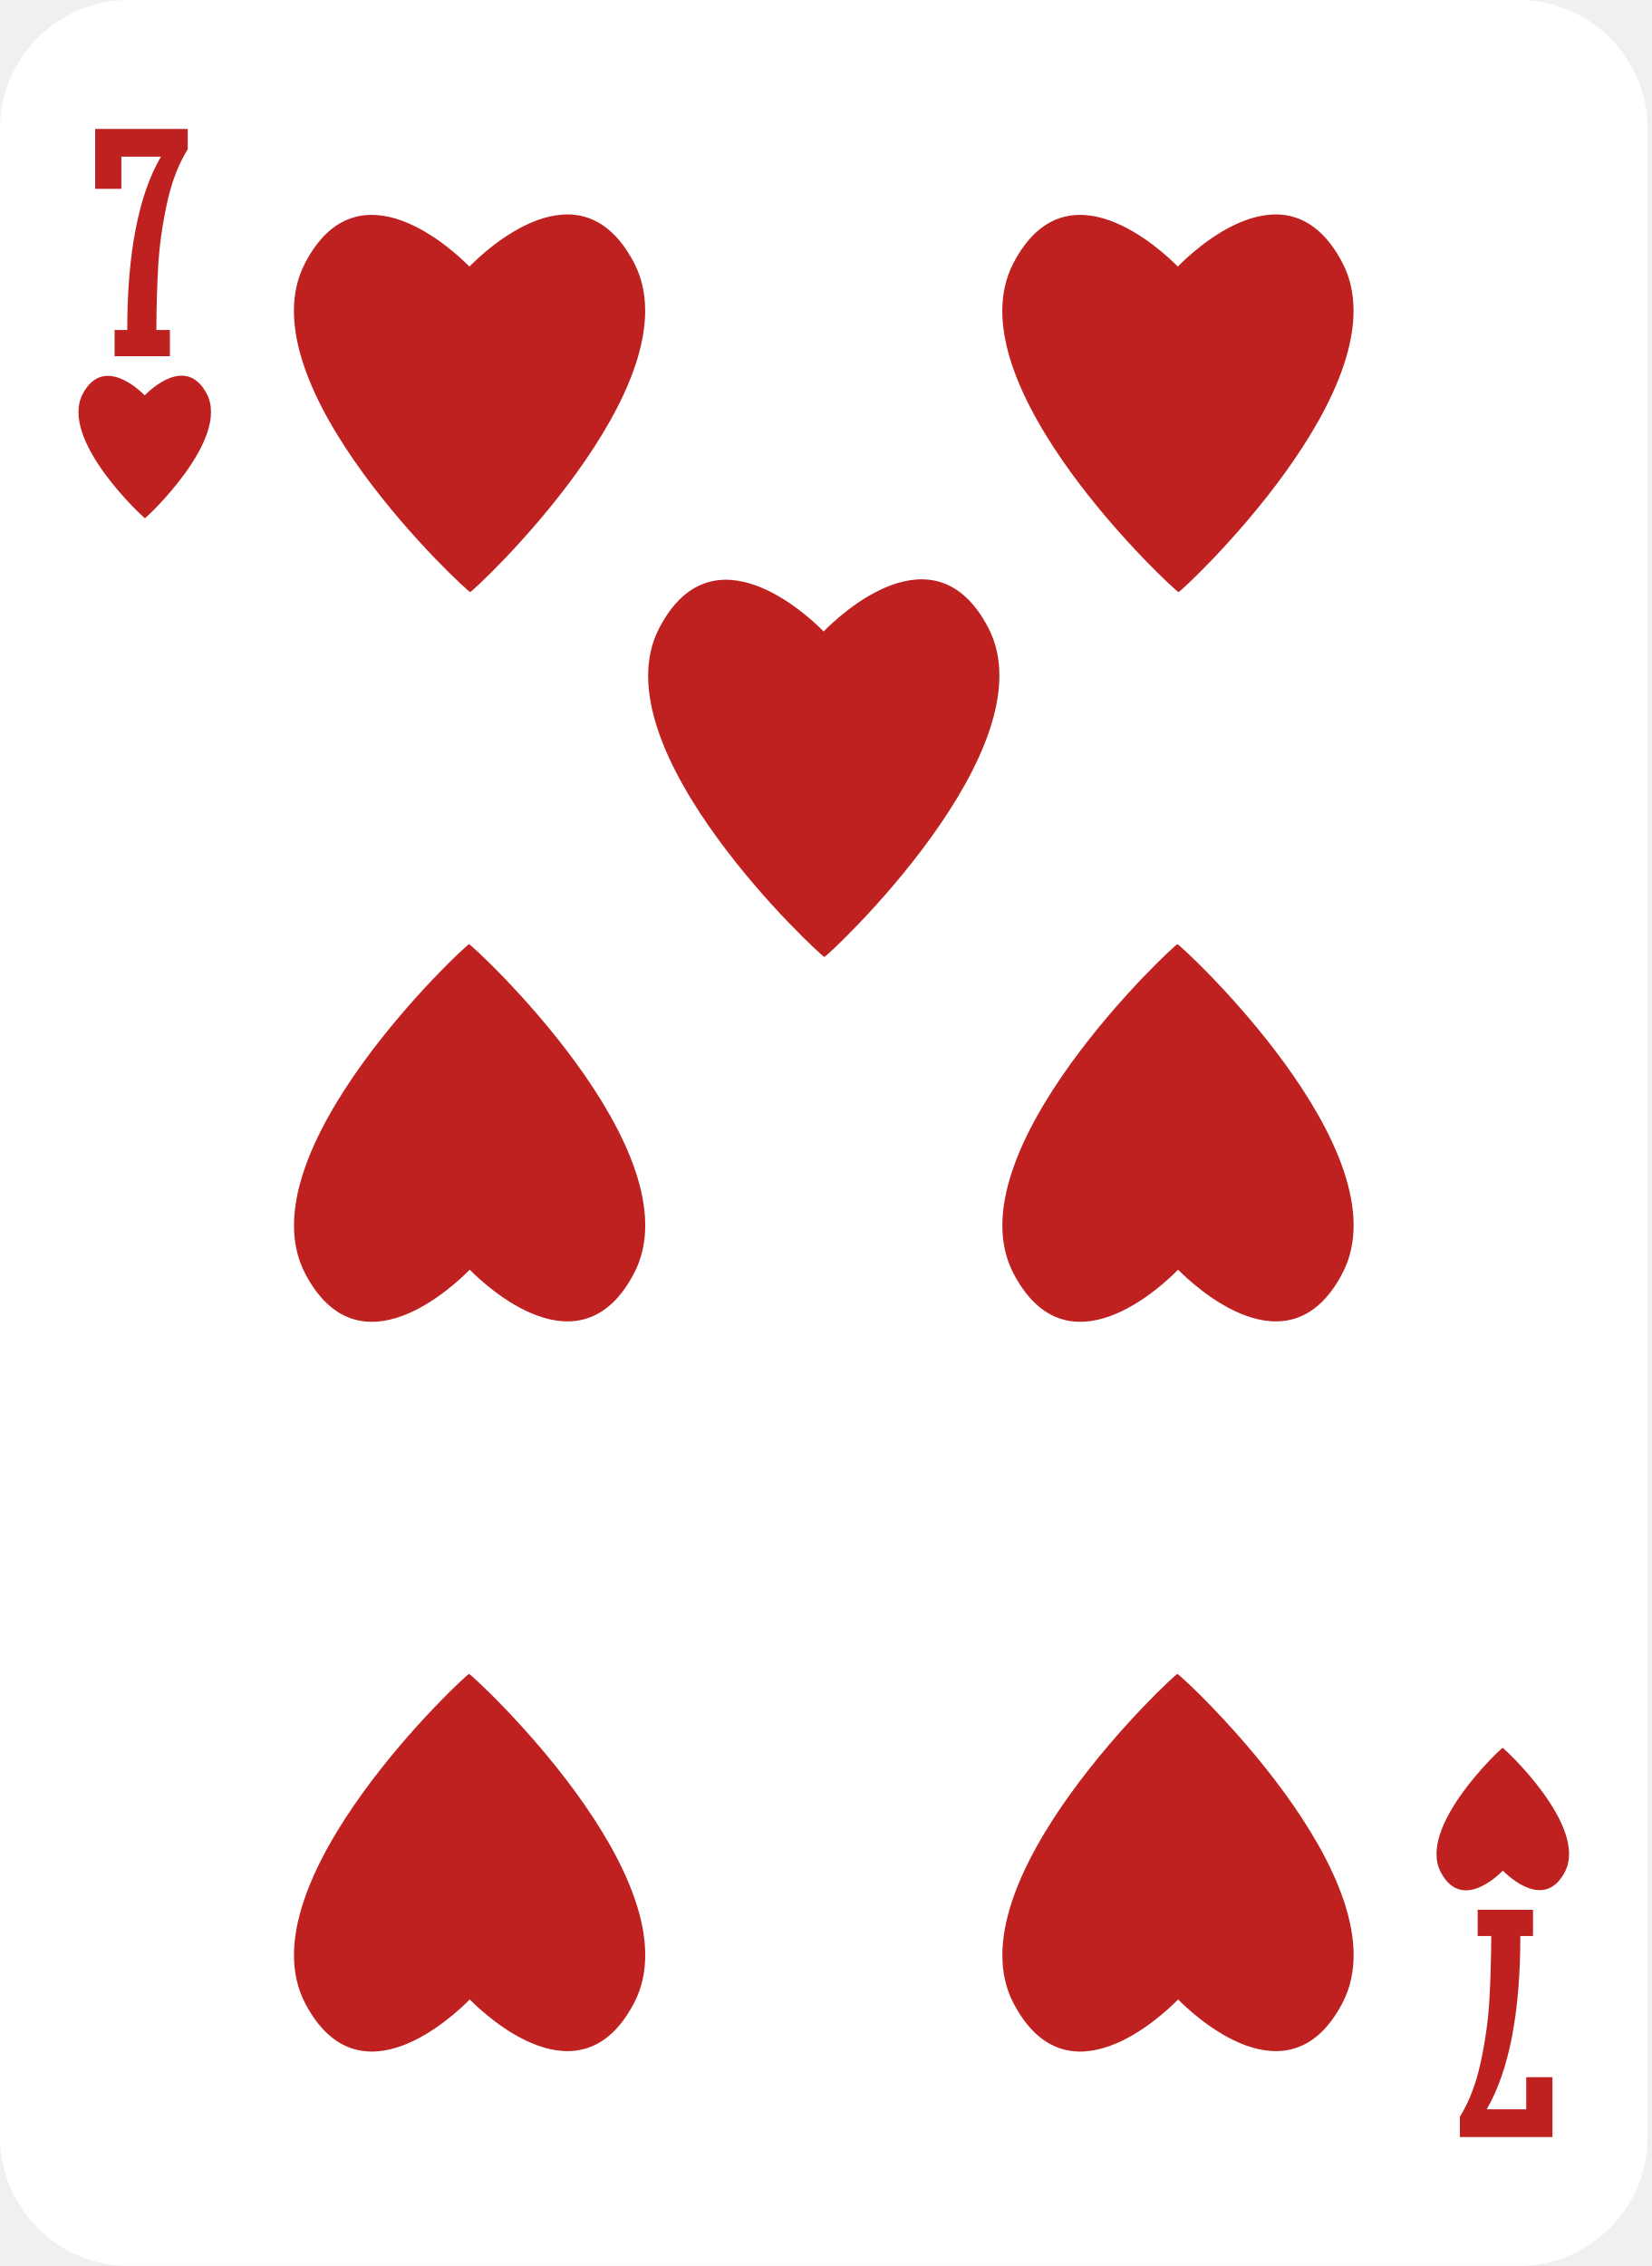
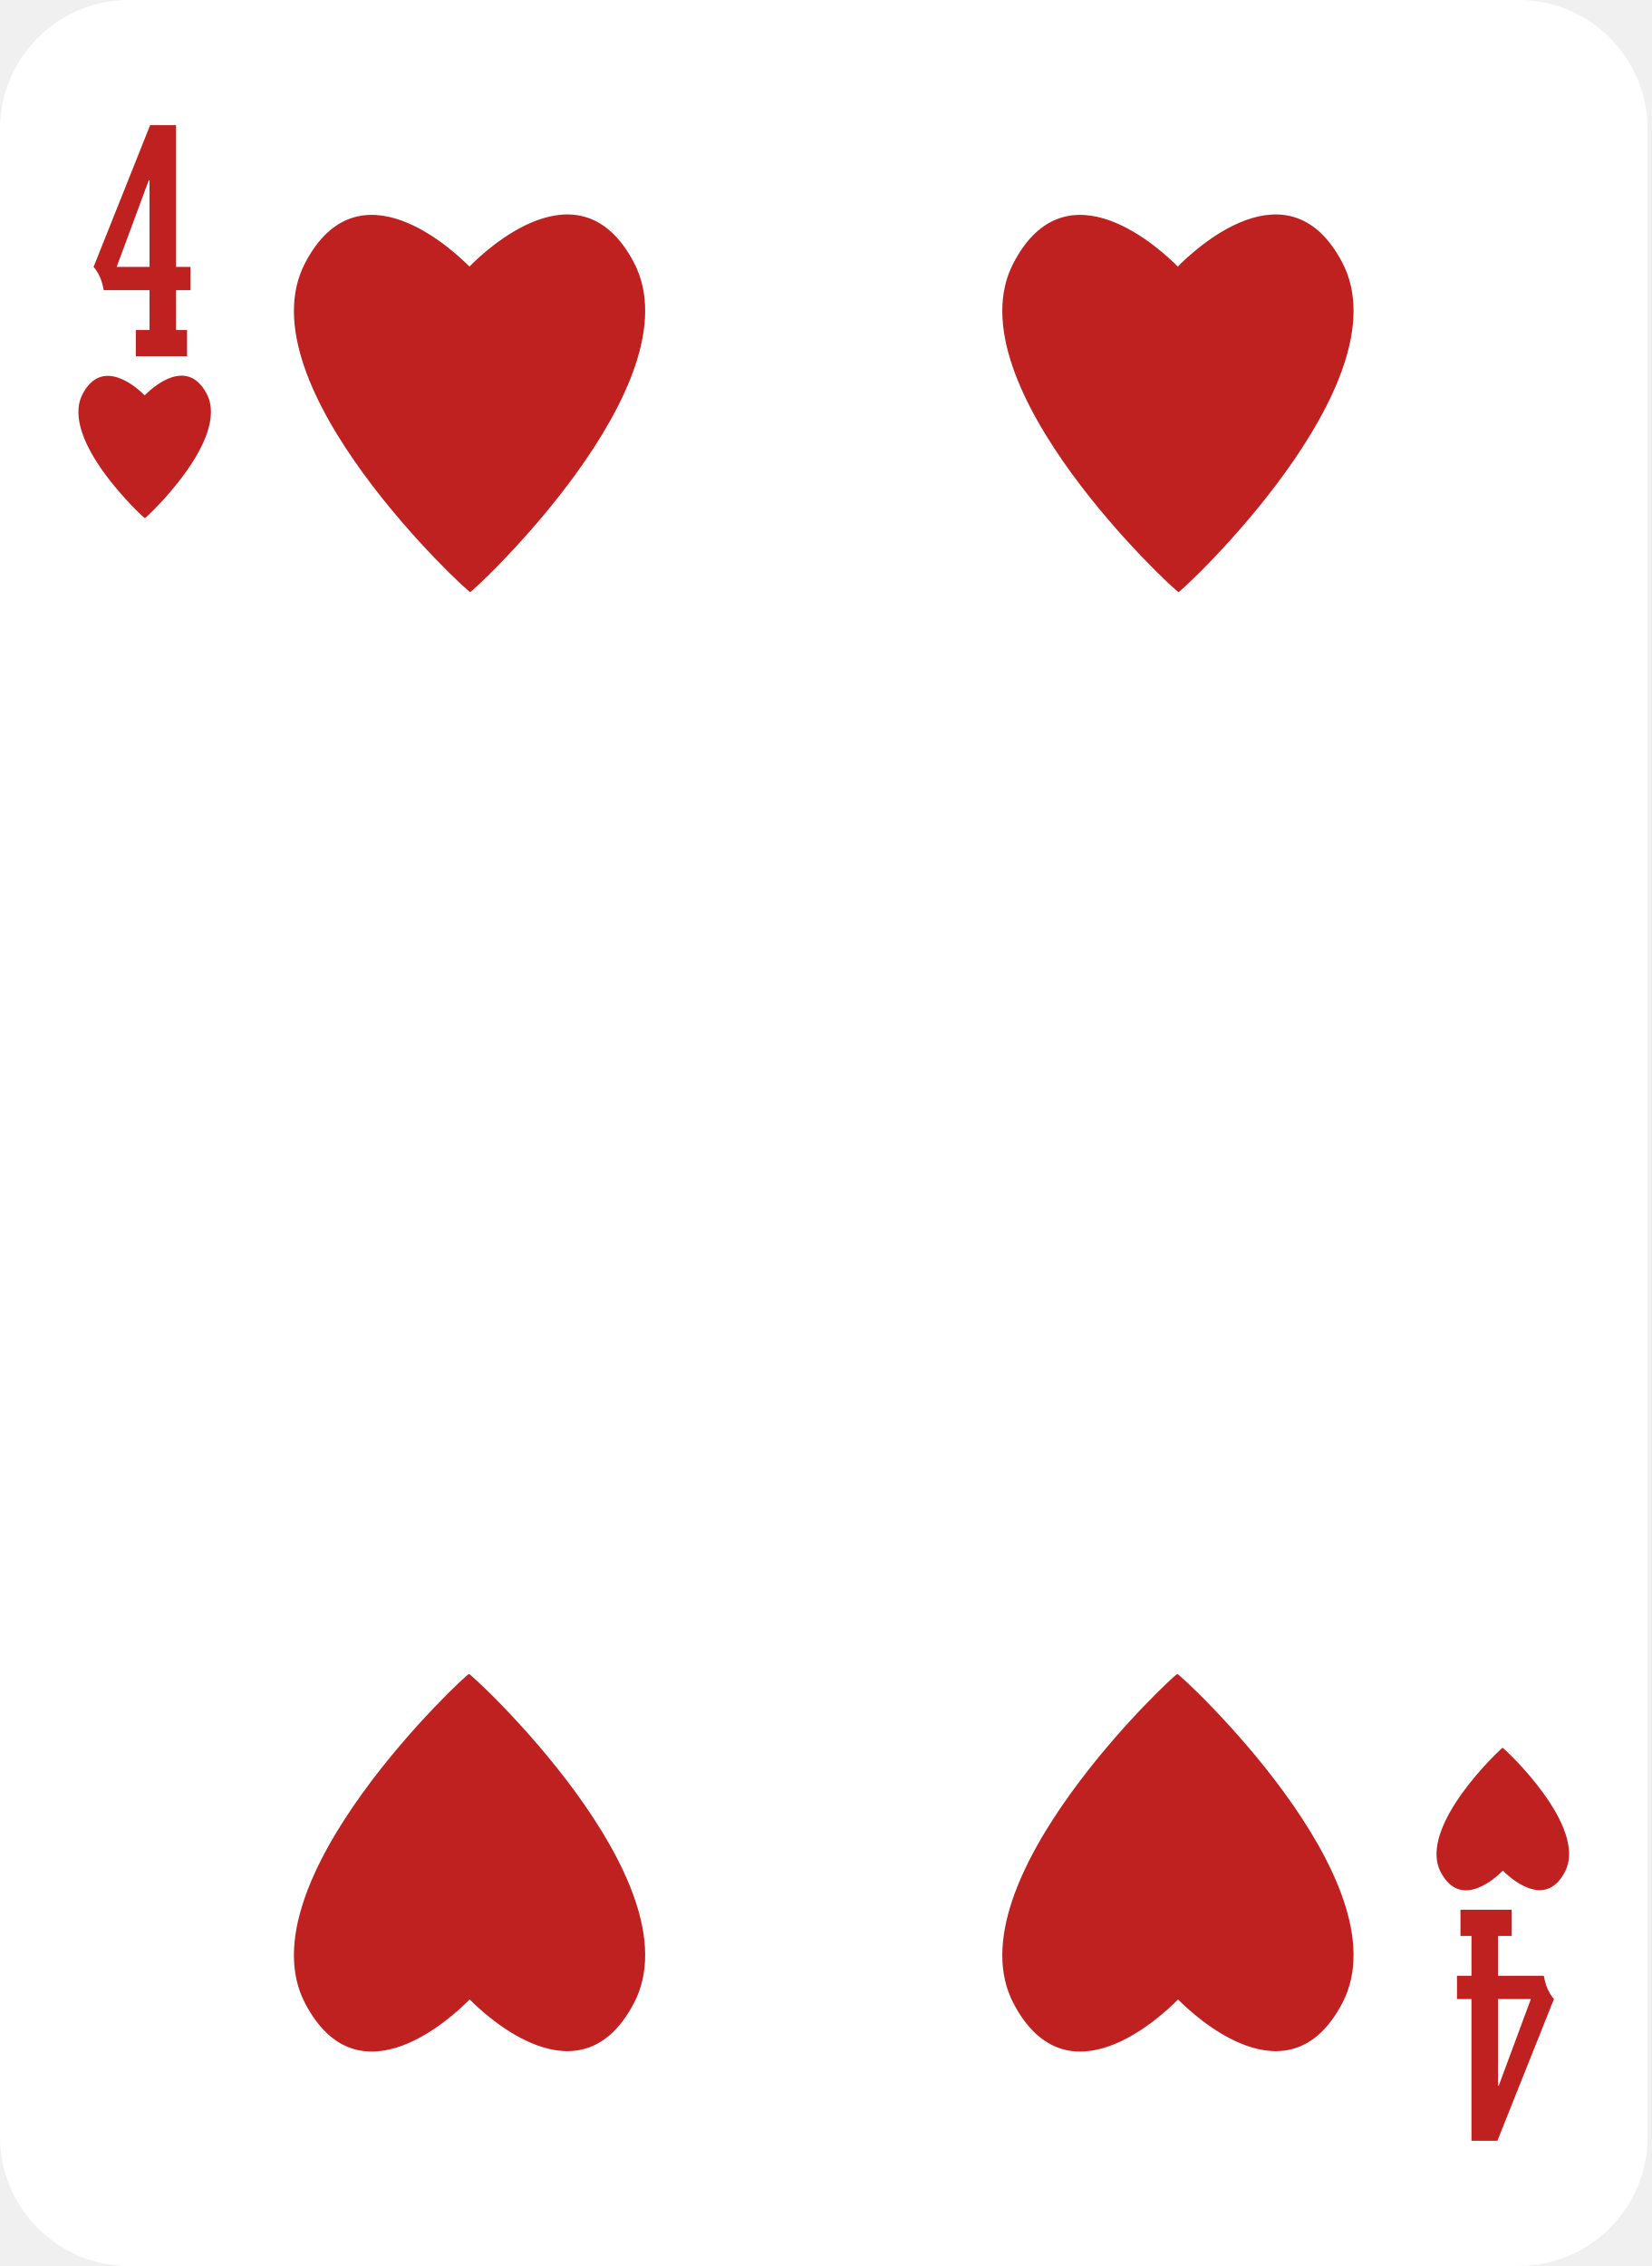
<svg xmlns="http://www.w3.org/2000/svg" width="100%" height="100%" viewBox="0 0 250 343" version="1.1" xml:space="preserve" style="fill-rule:evenodd;clip-rule:evenodd;stroke-linejoin:round;stroke-miterlimit:1.414;">
-   <g transform="matrix(1,0,0,1,-8297.75,-7666.2)">
-     <g transform="matrix(1,0,0,1,8547.2,7685.69)">
-       <path d="M0,304.013C0,314.731 -8.771,323.502 -19.489,323.502L-229.961,323.502C-240.682,323.502 -249.45,314.731 -249.45,304.013L-249.45,-0.002C-249.45,-10.719 -240.682,-19.489 -229.961,-19.489L-19.489,-19.489C-8.771,-19.489 0,-10.719 0,-0.002L0,304.013Z" style="fill:white;fill-rule:nonzero;" />
+   <g transform="matrix(1,0,0,1,-8297.75,-7254.61)">
+     <g transform="matrix(1,0,0,1,8547.2,7274.1)">
+       <path d="M0,304.013C0,314.732 -8.771,323.502 -19.49,323.502L-229.961,323.502C-240.682,323.502 -249.449,314.732 -249.449,304.013L-249.449,-0.002C-249.449,-10.719 -240.682,-19.489 -229.961,-19.489L-19.49,-19.489C-8.771,-19.489 0,-10.719 0,-0.002L0,304.013Z" style="fill:white;fill-rule:nonzero;" />
    </g>
-     <g transform="matrix(1,0,0,1,8315.1,7685.72)">
-       <path d="M0,34.4L0,30.428L1.917,30.428C1.917,18.802 3.614,10.059 7.008,4.2L1.027,4.2L1.027,9.062L-2.945,9.062L-2.945,0L11.071,0L11.071,3.082C9.67,5.319 8.62,8.062 7.921,11.31C7.221,14.56 6.783,17.676 6.609,20.659C6.433,23.641 6.338,26.898 6.323,30.428L8.377,30.428L8.377,34.4L0,34.4Z" style="fill:rgb(191,33,33);fill-rule:nonzero;" />
+     <g transform="matrix(1,0,0,1,8320.39,7287.07)">
+       <path d="M0,7.944L0,-5.182L-0.115,-5.175L-4.979,7.944L0,7.944ZM-2.078,21.458L-2.078,17.486L0,17.486L0,11.46L-6.939,11.46C-7.184,9.999 -7.693,8.827 -8.471,7.944L0.092,-13.514L4.018,-13.514L4.018,7.944L6.209,7.944L6.209,11.46L4.018,11.46L4.018,17.486L5.682,17.486L5.682,21.458L-2.078,21.458Z" style="fill:rgb(191,33,33);fill-rule:nonzero;" />
    </g>
-     <g transform="matrix(1,0,0,1,8329.05,7738.87)">
-       <path d="M0,-13.069C-3.078,-18.904 -8.508,-13.726 -9.392,-12.825C-10.275,-13.723 -15.727,-18.872 -18.783,-13.022C-22.402,-6.089 -9.438,5.831 -9.356,5.766C-9.275,5.835 3.646,-6.155 0,-13.069" style="fill:rgb(191,33,33);fill-rule:nonzero;" />
+     <g transform="matrix(1,0,0,1,8329.04,7327.28)">
+       <path d="M0,-13.071C-3.078,-18.905 -8.508,-13.727 -9.391,-12.826C-10.275,-13.724 -15.727,-18.873 -18.783,-13.024C-22.402,-6.09 -9.438,5.83 -9.355,5.764C-9.275,5.834 3.646,-6.157 0,-13.071" style="fill:rgb(191,33,33);fill-rule:nonzero;" />
    </g>
-     <g transform="matrix(1,0,0,1,8529.85,7989.68)">
-       <path d="M0,-34.4L0,-30.428L-1.918,-30.428C-1.918,-18.801 -3.615,-10.059 -7.008,-4.2L-1.027,-4.2L-1.027,-9.062L2.944,-9.062L2.944,0L-11.071,0L-11.071,-3.082C-9.671,-5.318 -8.621,-8.061 -7.922,-11.31C-7.222,-14.56 -6.784,-17.675 -6.609,-20.658C-6.434,-23.641 -6.338,-26.898 -6.323,-30.428L-8.378,-30.428L-8.378,-34.4L0,-34.4Z" style="fill:rgb(191,33,33);fill-rule:nonzero;" />
+     <g transform="matrix(1,0,0,1,8524.55,7565.14)">
+       <path d="M0,-7.944L0,5.182L0.115,5.175L4.979,-7.944L0,-7.944ZM2.078,-21.458L2.078,-17.485L0,-17.485L0,-11.459L6.939,-11.459C7.184,-9.998 7.693,-8.827 8.469,-7.944L-0.092,13.514L-4.018,13.514L-4.018,-7.944L-6.209,-7.944L-6.209,-11.459L-4.018,-11.459L-4.018,-17.485L-5.684,-17.485L-5.684,-21.458L2.078,-21.458Z" style="fill:rgb(191,33,33);fill-rule:nonzero;" />
    </g>
-     <g transform="matrix(1,0,0,1,8515.89,7936.53)">
-       <path d="M0,13.071C3.078,18.905 8.511,13.727 9.395,12.827C10.278,13.724 15.729,18.873 18.783,13.022C22.403,6.089 9.438,-5.831 9.356,-5.764C9.278,-5.834 -3.646,6.157 0,13.071" style="fill:rgb(191,33,33);fill-rule:nonzero;" />
+     <g transform="matrix(1,0,0,1,8515.89,7524.94)">
+       <path d="M0,13.069C3.078,18.904 8.51,13.726 9.395,12.825C10.277,13.723 15.729,18.872 18.783,13.021C22.402,6.087 9.438,-5.833 9.355,-5.766C9.277,-5.835 -3.646,6.155 0,13.069" style="fill:rgb(191,33,33);fill-rule:nonzero;" />
    </g>
-     <g transform="matrix(1,0,0,1,8393.71,7740.54)">
-       <path d="M0,-34.629C-8.158,-50.094 -22.548,-36.376 -24.89,-33.989C-27.229,-36.369 -41.68,-50.019 -49.773,-34.519C-59.358,-16.146 -24.992,15.455 -24.779,15.278C-24.57,15.465 9.671,-16.303 0,-34.629" style="fill:rgb(191,33,33);fill-rule:nonzero;" />
+     <g transform="matrix(1,0,0,1,8393.71,7328.95)">
+       <path d="M0,-34.628C-8.158,-50.093 -22.547,-36.375 -24.889,-33.989C-27.229,-36.368 -41.68,-50.018 -49.773,-34.519C-59.357,-16.146 -24.992,15.456 -24.779,15.278C-24.57,15.465 9.672,-16.302 0,-34.628" style="fill:rgb(191,33,33);fill-rule:nonzero;" />
    </g>
-     <g transform="matrix(1,0,0,1,8343.98,7824.4)">
-       <path d="M0,34.631C8.159,50.094 22.548,36.376 24.89,33.99C27.229,36.371 41.683,50.021 49.774,34.521C59.358,16.146 24.995,-15.453 24.782,-15.277C24.57,-15.463 -9.671,16.303 0,34.631" style="fill:rgb(191,33,33);fill-rule:nonzero;" />
+     <g transform="matrix(1,0,0,1,8343.97,7523.27)">
+       <path d="M0,34.63C8.158,50.094 22.547,36.376 24.889,33.989C27.229,36.37 41.68,50.02 49.773,34.52C59.357,16.146 24.992,-15.454 24.781,-15.278C24.57,-15.464 -9.672,16.304 0,34.63" style="fill:rgb(191,33,33);fill-rule:nonzero;" />
    </g>
-     <g transform="matrix(1,0,0,1,8343.98,7934.86)">
-       <path d="M0,34.631C8.159,50.094 22.548,36.376 24.89,33.99C27.229,36.371 41.68,50.02 49.774,34.521C59.358,16.146 24.992,-15.454 24.782,-15.277C24.57,-15.463 -9.671,16.305 0,34.631" style="fill:rgb(191,33,33);fill-rule:nonzero;" />
+     <g transform="matrix(1,0,0,1,8500.96,7328.95)">
+       <path d="M0,-34.628C-8.158,-50.093 -22.547,-36.375 -24.889,-33.989C-27.229,-36.368 -41.68,-50.018 -49.773,-34.519C-59.357,-16.146 -24.992,15.456 -24.779,15.278C-24.57,15.465 9.672,-16.302 0,-34.628" style="fill:rgb(191,33,33);fill-rule:nonzero;" />
    </g>
-     <g transform="matrix(1,0,0,1,8500.96,7740.54)">
-       <path d="M0,-34.629C-8.158,-50.094 -22.548,-36.376 -24.89,-33.989C-27.229,-36.369 -41.68,-50.019 -49.773,-34.519C-59.358,-16.146 -24.992,15.455 -24.779,15.278C-24.57,15.465 9.671,-16.303 0,-34.629" style="fill:rgb(191,33,33);fill-rule:nonzero;" />
-     </g>
-     <g transform="matrix(1,0,0,1,8451.23,7824.4)">
-       <path d="M0,34.631C8.159,50.094 22.548,36.376 24.89,33.99C27.229,36.371 41.683,50.021 49.774,34.521C59.358,16.146 24.995,-15.453 24.782,-15.277C24.57,-15.463 -9.671,16.303 0,34.631" style="fill:rgb(191,33,33);fill-rule:nonzero;" />
-     </g>
-     <g transform="matrix(1,0,0,1,8451.23,7934.86)">
-       <path d="M0,34.631C8.159,50.094 22.548,36.376 24.89,33.99C27.229,36.371 41.68,50.02 49.774,34.521C59.358,16.146 24.992,-15.454 24.782,-15.277C24.57,-15.463 -9.671,16.305 0,34.631" style="fill:rgb(191,33,33);fill-rule:nonzero;" />
-     </g>
-     <g transform="matrix(1,0,0,1,8447.34,7795.77)">
-       <path d="M0,-34.629C-8.158,-50.094 -22.548,-36.376 -24.89,-33.989C-27.229,-36.369 -41.68,-50.019 -49.773,-34.519C-59.358,-16.146 -24.992,15.455 -24.779,15.278C-24.57,15.465 9.671,-16.303 0,-34.629" style="fill:rgb(191,33,33);fill-rule:nonzero;" />
+     <g transform="matrix(1,0,0,1,8451.22,7523.27)">
+       <path d="M0,34.63C8.158,50.094 22.547,36.376 24.889,33.989C27.229,36.37 41.68,50.02 49.773,34.52C59.357,16.146 24.992,-15.454 24.781,-15.278C24.57,-15.464 -9.672,16.304 0,34.63" style="fill:rgb(191,33,33);fill-rule:nonzero;" />
    </g>
  </g>
</svg>
